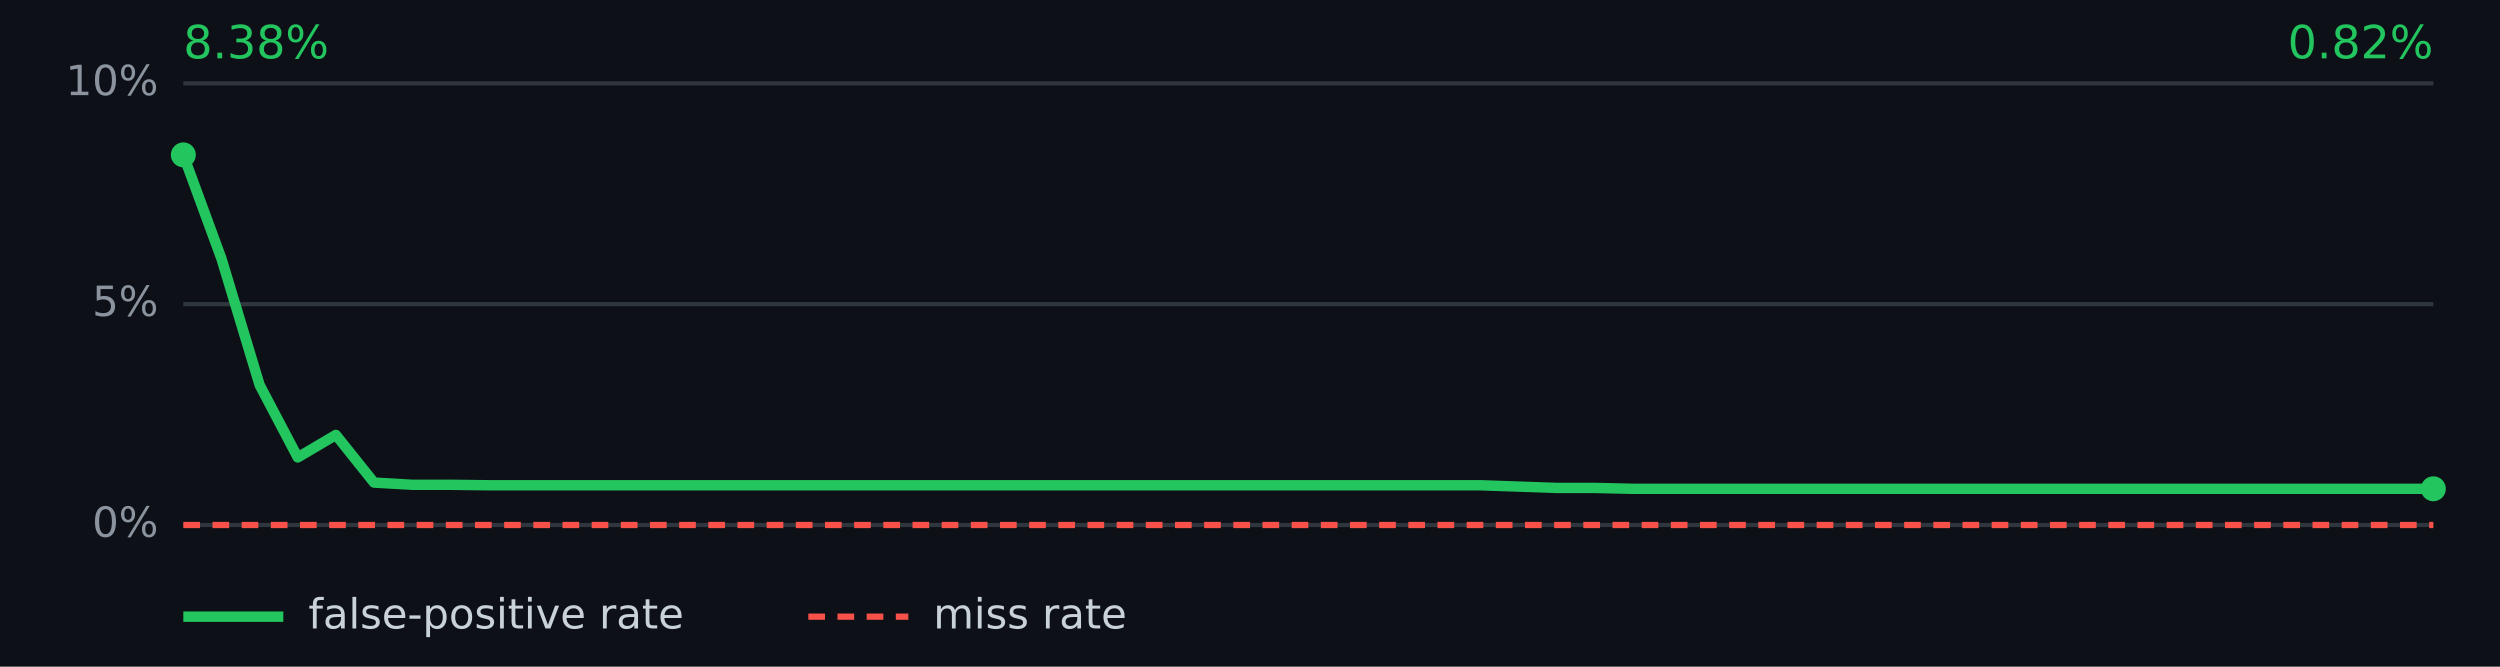
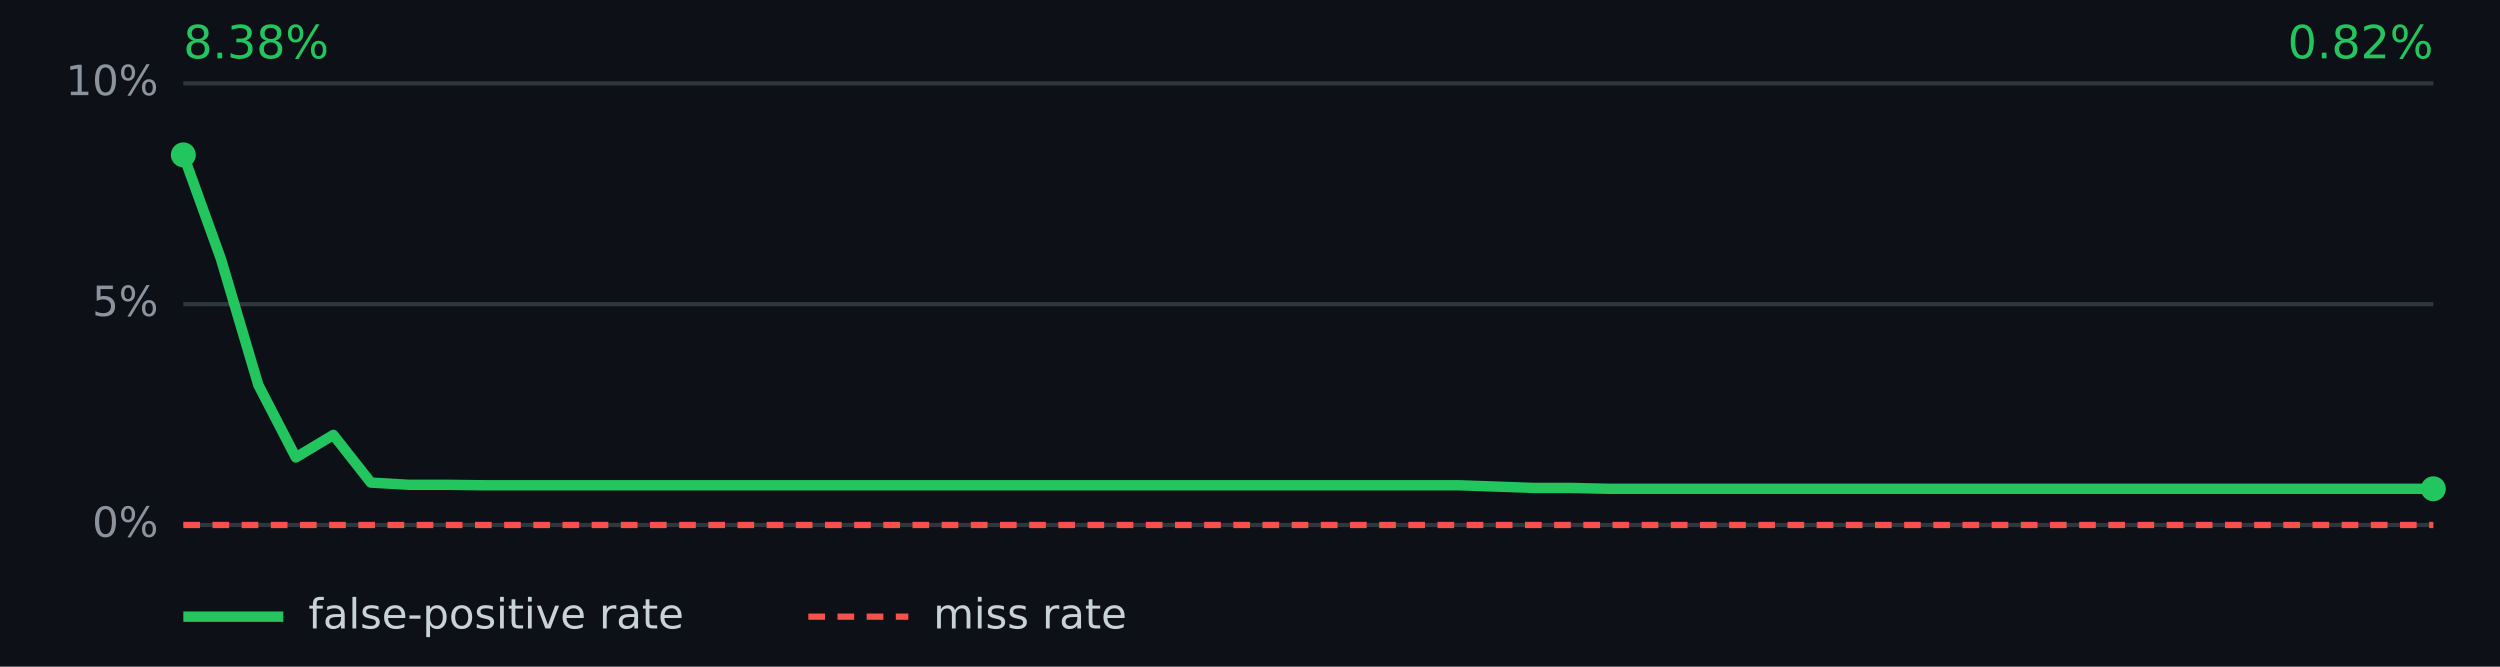
<svg xmlns="http://www.w3.org/2000/svg" width="600" height="160" role="img" aria-label="false-positive rate trend: 8.38% to 0.82%">
  <rect width="100%" height="160" fill="#0d1117" />
  <line x1="44" y1="20.00" x2="584" y2="20.00" stroke="#30363d" stroke-width="1" />
  <text x="38" y="20.00" font-family="Verdana,Geneva,DejaVu Sans,sans-serif" font-size="10" fill="#8b949e" text-anchor="end" dominant-baseline="middle">10%</text>
  <line x1="44" y1="73.00" x2="584" y2="73.00" stroke="#30363d" stroke-width="1" />
  <text x="38" y="73.00" font-family="Verdana,Geneva,DejaVu Sans,sans-serif" font-size="10" fill="#8b949e" text-anchor="end" dominant-baseline="middle">5%</text>
  <line x1="44" y1="126.00" x2="584" y2="126.00" stroke="#30363d" stroke-width="1" />
  <text x="38" y="126.00" font-family="Verdana,Geneva,DejaVu Sans,sans-serif" font-size="10" fill="#8b949e" text-anchor="end" dominant-baseline="middle">0%</text>
-   <polyline points="44.00,126.00 54.59,126.00 65.18,126.00 75.76,126.00 86.35,126.00 96.94,126.00 107.53,126.00 118.12,126.00 128.71,126.00 139.29,126.00 149.88,126.00 160.47,126.00 171.06,126.00 181.65,126.00 192.24,126.00 202.82,126.00 213.41,126.00 224.00,126.00 234.59,126.00 245.18,126.00 255.76,126.00 266.35,126.00 276.94,126.00 287.53,126.00 298.12,126.00 308.71,126.00 319.29,126.00 329.88,126.00 340.47,126.00 351.06,126.00 361.65,126.00 372.24,126.00 382.82,126.00 393.41,126.00 404.00,126.00 414.59,126.00 425.18,126.00 435.76,126.00 446.35,126.00 456.94,126.00 467.53,126.00 478.12,126.00 488.71,126.00 499.29,126.00 509.88,126.00 520.47,126.00 531.06,126.00 541.65,126.00 552.24,126.00 562.82,126.00 573.41,126.00 584.00,126.00" fill="none" stroke="#f85149" stroke-width="1.5" stroke-dasharray="4,3" />
-   <polyline points="44.00,37.17 53.15,62.08 62.31,92.40 71.46,109.78 80.61,104.38 89.76,115.82 98.92,116.35 108.07,116.35 117.22,116.46 126.37,116.46 135.53,116.46 144.68,116.46 153.83,116.46 162.98,116.46 172.14,116.46 181.29,116.46 190.44,116.46 199.59,116.46 208.75,116.46 217.90,116.46 227.05,116.46 236.20,116.46 245.36,116.46 254.51,116.46 263.66,116.46 272.81,116.46 281.97,116.46 291.12,116.46 300.27,116.46 309.42,116.46 318.58,116.46 327.73,116.46 336.88,116.46 346.03,116.46 355.19,116.46 364.34,116.78 373.49,117.10 382.64,117.10 391.80,117.31 400.95,117.31 410.10,117.31 419.25,117.31 428.41,117.31 437.56,117.31 446.71,117.31 455.86,117.31 465.02,117.31 474.17,117.31 483.32,117.31 492.47,117.31 501.63,117.31 510.78,117.31 519.93,117.31 529.08,117.31 538.24,117.31 547.39,117.31 556.54,117.31 565.69,117.31 574.85,117.31 584.00,117.31" fill="none" stroke="#22c55e" stroke-width="2.5" stroke-linejoin="round" />
+   <polyline points="44.00,126.00 54.38,126.00 64.77,126.00 75.15,126.00 85.54,126.00 95.92,126.00 106.31,126.00 116.69,126.00 127.08,126.00 137.46,126.00 147.85,126.00 158.23,126.00 168.62,126.00 179.00,126.00 189.38,126.00 199.77,126.00 210.15,126.00 220.54,126.00 230.92,126.00 241.31,126.00 251.69,126.00 262.08,126.00 272.46,126.00 282.85,126.00 293.23,126.00 303.62,126.00 314.00,126.00 324.38,126.00 334.77,126.00 345.15,126.00 355.54,126.00 365.92,126.00 376.31,126.00 386.69,126.00 397.08,126.00 407.46,126.00 417.85,126.00 428.23,126.00 438.62,126.00 449.00,126.00 459.38,126.00 469.77,126.00 480.15,126.00 490.54,126.00 500.92,126.00 511.31,126.00 521.69,126.00 532.08,126.00 542.46,126.00 552.85,126.00 563.23,126.00 573.62,126.00 584.00,126.00" fill="none" stroke="#f85149" stroke-width="1.5" stroke-dasharray="4,3" />
+   <polyline points="44.00,37.17 53.00,62.08 62.00,92.40 71.00,109.78 80.00,104.38 89.00,115.82 98.00,116.35 107.00,116.35 116.00,116.46 125.00,116.46 134.00,116.46 143.00,116.46 152.00,116.46 161.00,116.46 170.00,116.46 179.00,116.46 188.00,116.46 197.00,116.46 206.00,116.46 215.00,116.46 224.00,116.46 233.00,116.46 242.00,116.46 251.00,116.46 260.00,116.46 269.00,116.46 278.00,116.46 287.00,116.46 296.00,116.46 305.00,116.46 314.00,116.46 323.00,116.46 332.00,116.46 341.00,116.46 350.00,116.46 359.00,116.78 368.00,117.10 377.00,117.10 386.00,117.31 395.00,117.31 404.00,117.31 413.00,117.31 422.00,117.31 431.00,117.31 440.00,117.31 449.00,117.31 458.00,117.31 467.00,117.31 476.00,117.31 485.00,117.31 494.00,117.31 503.00,117.31 512.00,117.31 521.00,117.31 530.00,117.31 539.00,117.31 548.00,117.31 557.00,117.31 566.00,117.31 575.00,117.31 584.00,117.31" fill="none" stroke="#22c55e" stroke-width="2.5" stroke-linejoin="round" />
  <circle cx="44.00" cy="37.17" r="3" fill="#22c55e" />
  <circle cx="584.00" cy="117.31" r="3" fill="#22c55e" />
  <text x="44.00" y="14" font-family="Verdana,Geneva,DejaVu Sans,sans-serif" font-size="11" fill="#22c55e" text-anchor="start">8.38%</text>
  <text x="584.00" y="14" font-family="Verdana,Geneva,DejaVu Sans,sans-serif" font-size="11" fill="#22c55e" text-anchor="end">0.82%</text>
  <line x1="44" y1="148" x2="68" y2="148" stroke="#22c55e" stroke-width="2.5" />
  <text x="74" y="148" font-family="Verdana,Geneva,DejaVu Sans,sans-serif" font-size="10" fill="#c9d1d9" dominant-baseline="middle">false-positive rate</text>
  <line x1="194" y1="148" x2="218" y2="148" stroke="#f85149" stroke-width="1.5" stroke-dasharray="4,3" />
  <text x="224" y="148" font-family="Verdana,Geneva,DejaVu Sans,sans-serif" font-size="10" fill="#c9d1d9" dominant-baseline="middle">miss rate</text>
</svg>
